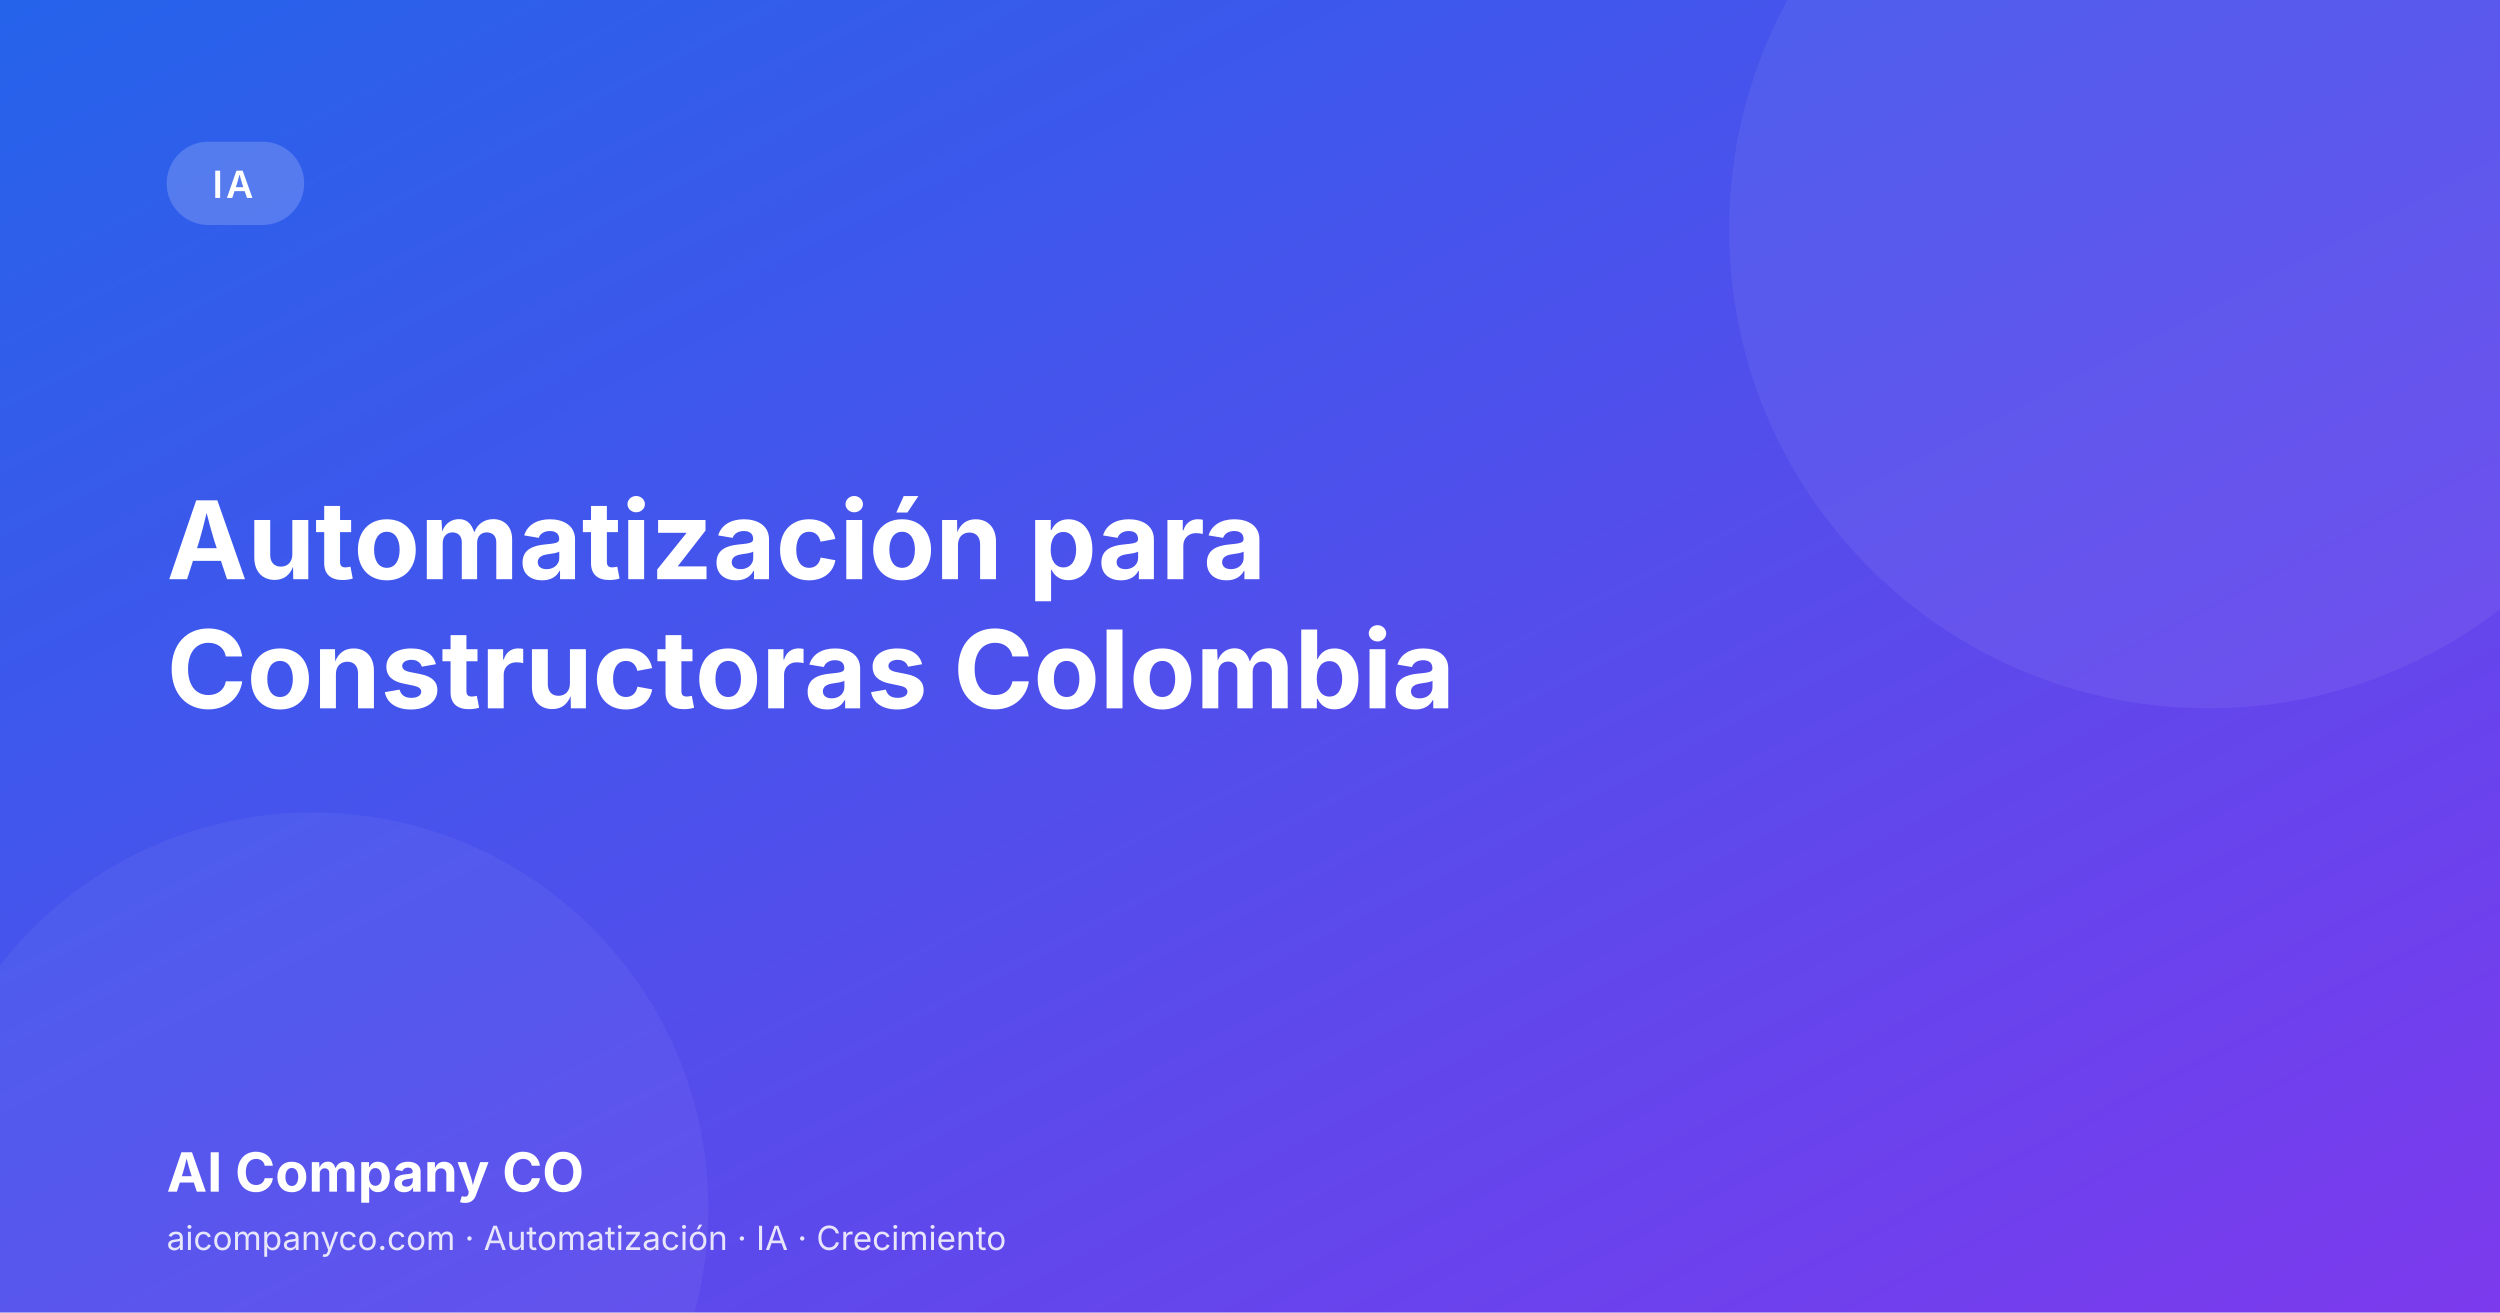
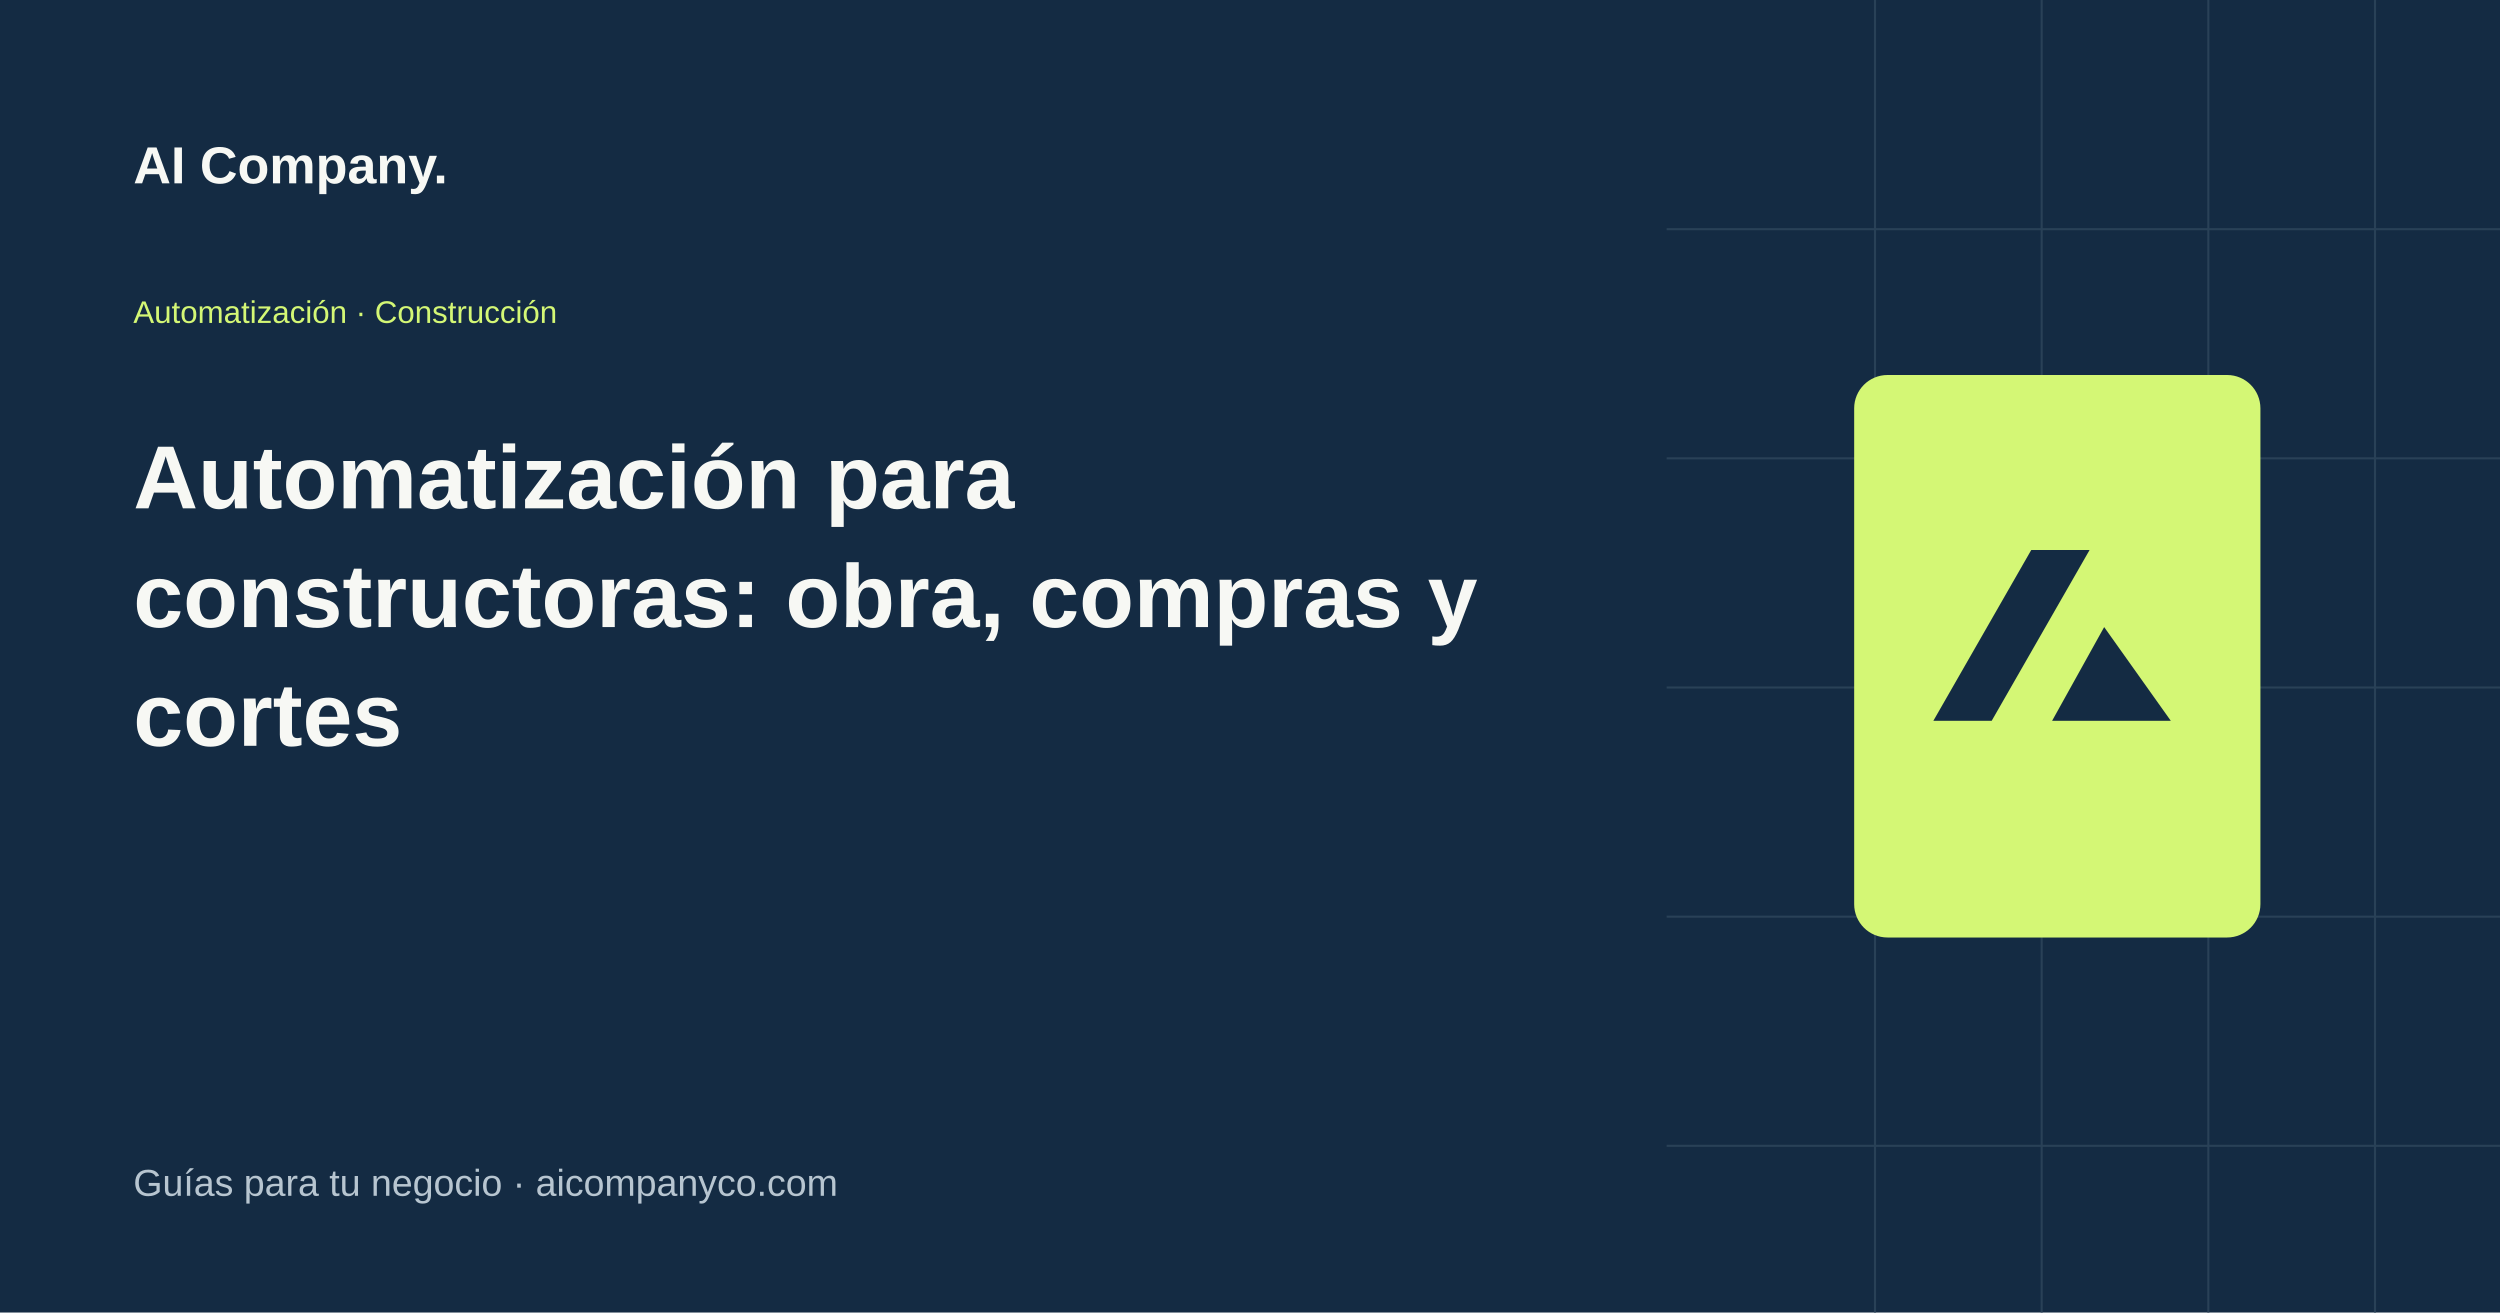
- <svg xmlns="http://www.w3.org/2000/svg" width="1200" height="630" viewBox="0 0 1200 630" role="img" aria-label="Automatización para Constructoras Colombia">
-   <defs>
-     <linearGradient id="bg" x1="0" y1="0" x2="1" y2="1">
-       <stop offset="0" stop-color="#2563EB" />
-       <stop offset="1" stop-color="#7C3AED" />
-     </linearGradient>
-   </defs>
-   <rect width="1200" height="630" fill="url(#bg)" />
-   <circle cx="1060" cy="110" r="230" fill="#ffffff" opacity="0.06" />
-   <circle cx="150" cy="580" r="190" fill="#ffffff" opacity="0.05" />
-   <rect x="80" y="68" width="66" height="40" rx="20" fill="#ffffff" opacity="0.18" />
-   <text x="102" y="95" font-family="Inter, Arial, sans-serif" font-size="18" font-weight="600" fill="#ffffff" letter-spacing="1.5">IA</text>
-   <text font-family="'Space Grotesk', Inter, Arial, sans-serif" font-size="52" font-weight="700" fill="#ffffff">
-     <tspan x="80" y="278">Automatización para</tspan>
-     <tspan x="80" y="340">Constructoras Colombia</tspan>
+ <svg xmlns="http://www.w3.org/2000/svg" width="1200" height="630" viewBox="0 0 1200 630">
+   <rect width="1200" height="630" fill="#142b43" />
+   <path d="M900 0v630M980 0v630M1060 0v630M1140 0v630M800 110h400M800 220h400M800 330h400M800 440h400M800 550h400" stroke="#294157" />
+   <rect x="890" y="180" width="195" height="270" rx="16" fill="#d4f775" />
+   <path d="m928 346 47-82h28l-47 82zm57 0 25-45 32 45z" fill="#142b43" />
+   <text x="64" y="88" font-family="Arial,sans-serif" font-size="25" font-weight="700" fill="#f7f8f4">AI Company.</text>
+   <text x="64" y="155" font-family="Arial,sans-serif" font-size="15" fill="#d4f775">Automatización · Construcción</text>
+   <text x="64" y="244" font-family="Arial,sans-serif" font-size="43" font-weight="700" fill="#f7f8f4">
+     <tspan x="64" dy="0">Automatización para</tspan>
+     <tspan x="64" dy="57">constructoras: obra, compras y</tspan>
+     <tspan x="64" dy="57">cortes</tspan>
  </text>
-   <text x="80" y="572" font-family="Inter, Arial, sans-serif" font-size="26" font-weight="700" fill="#ffffff">AI Company CO</text>
-   <text x="80" y="600" font-family="Inter, Arial, sans-serif" font-size="16" fill="#ffffff" opacity="0.85">aicompanyco.com · Automatización · IA · Crecimiento</text>
+   <text x="64" y="574" font-family="Arial,sans-serif" font-size="18" fill="#b7c5d0">Guías para tu negocio · aicompanyco.com</text>
</svg>
